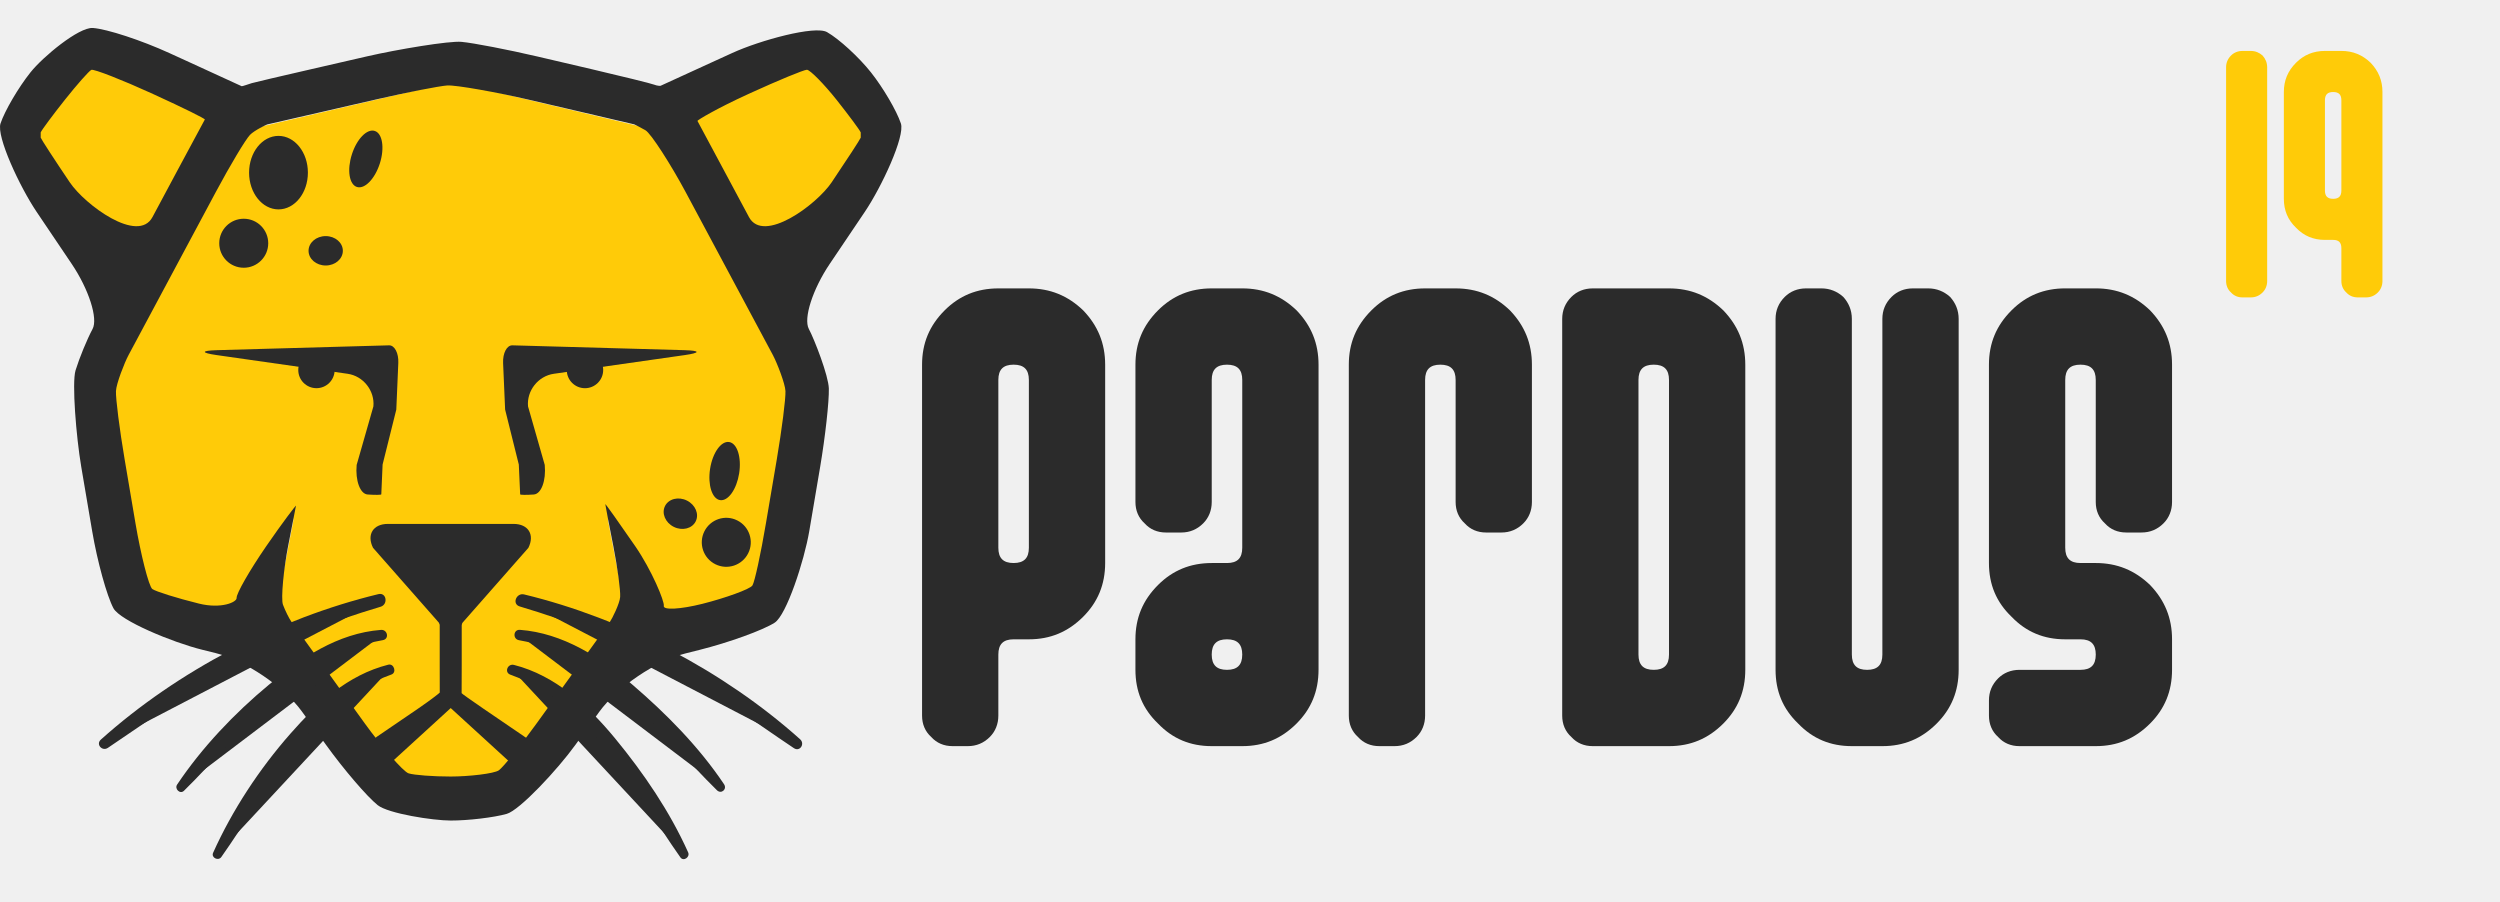
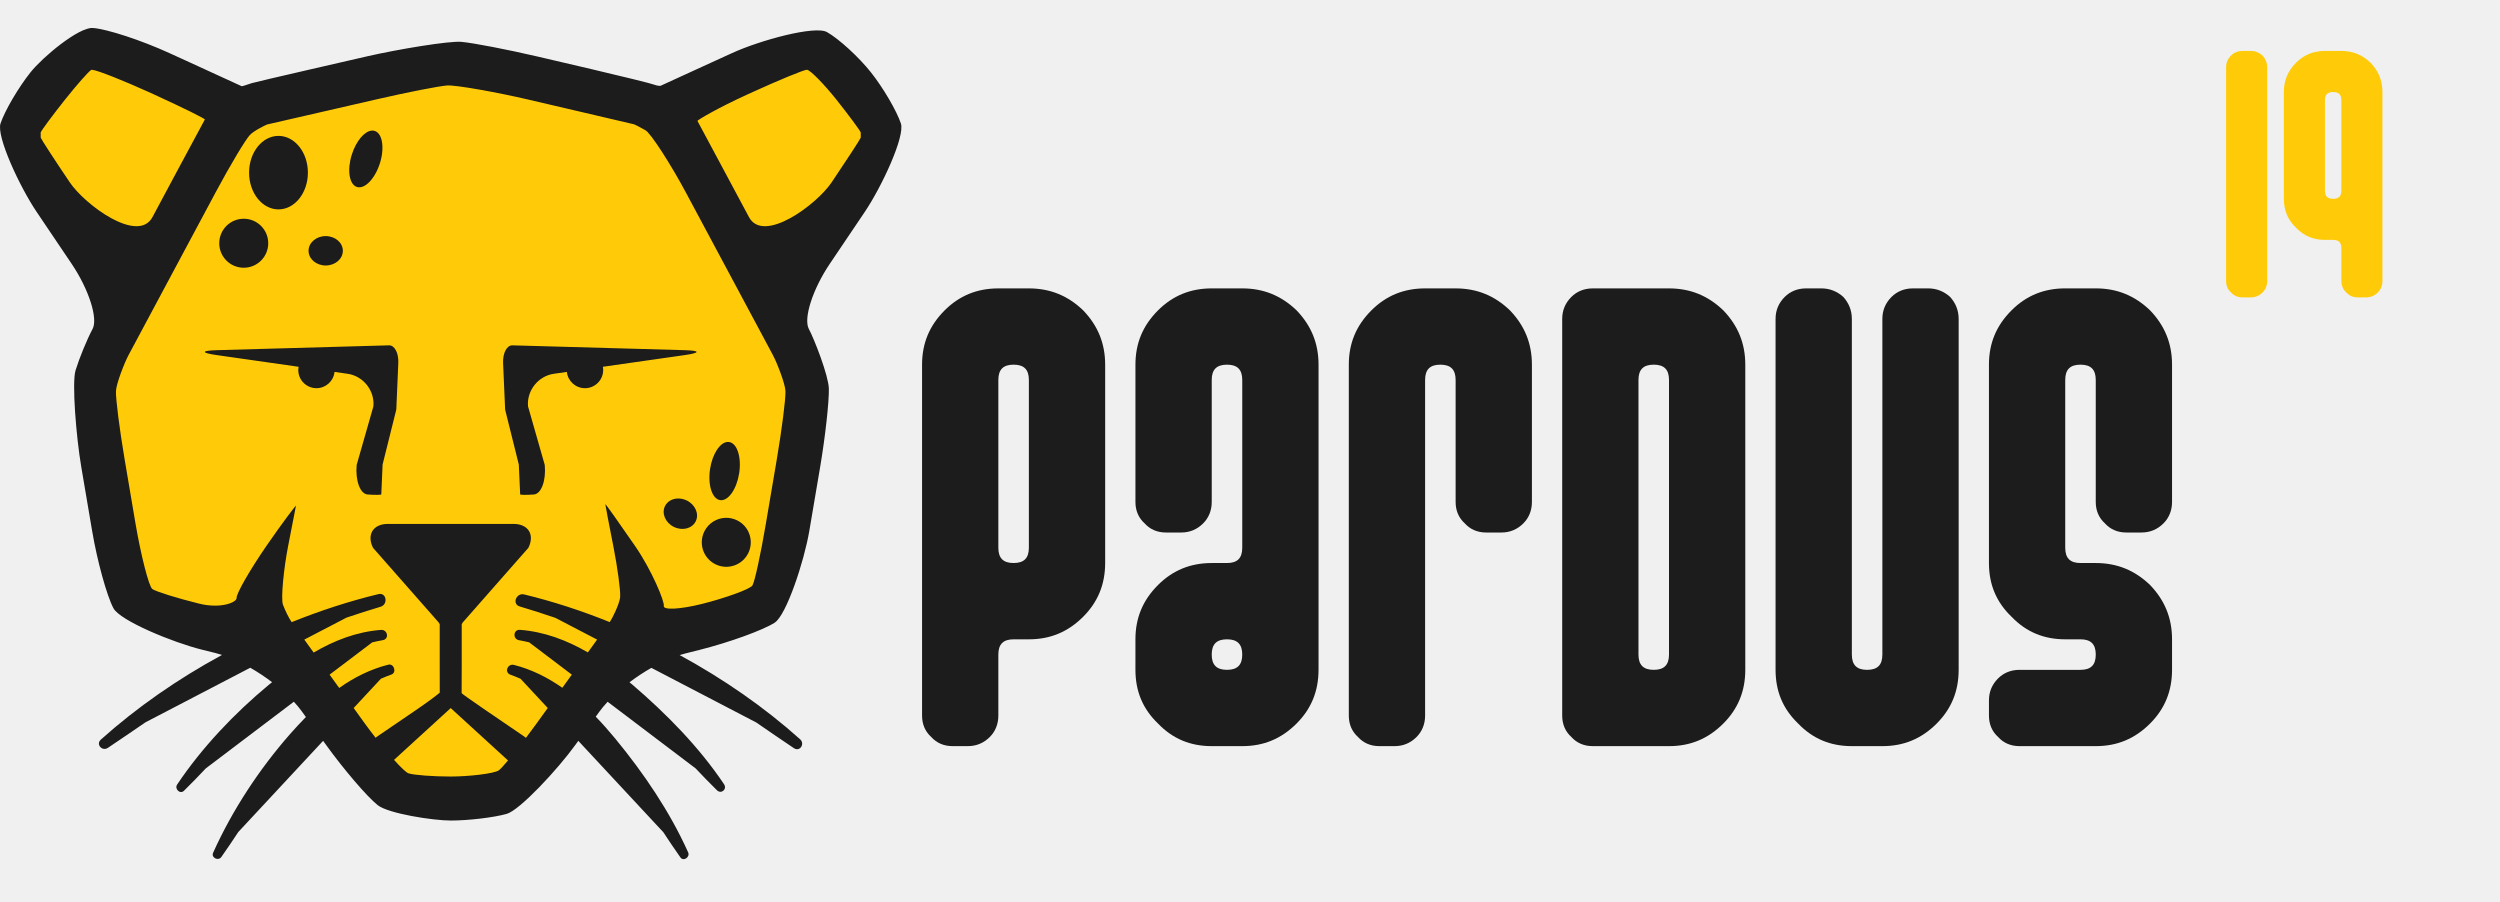
<svg xmlns="http://www.w3.org/2000/svg" width="710" height="256" id="svg5048" version="1.1">
  <defs id="defs5050">
    <style id="current-color-scheme" type="text/css">      .ColorScheme-Text {
        color:#31363b;
      }
      .ColorScheme-Background{
        color:#eff0f1;
      }
      .ColorScheme-ViewText {
        color:#31363b;
      }
      .ColorScheme-ViewBackground{
        color:#fcfcfc;
      }
      .ColorScheme-ViewHover {
        color:#3daee9;
      }
      .ColorScheme-ViewFocus{
        color:#3daee9;
      }
      .ColorScheme-ButtonText {
        color:#31363b;
      }
      .ColorScheme-ButtonBackground{
        color:#eff0f1;
      }
      .ColorScheme-ButtonHover {
        color:#3daee9;
      }
      .ColorScheme-ButtonFocus{
        color:#3daee9;
      }</style>
  </defs>
  <g id="layer1" transform="translate(0,-796.3622)">
    <rect style="fill:#8b9299;fill-opacity:0;stroke:none" id="rect3024" width="20" height="60" x="864" y="543" transform="translate(0,52.36218)" ry="10" />
-     <g id="g4858">
+     <g id="g4713">
      <rect y="796.362" x="0" height="256" width="256" id="rect3861" style="opacity:0;fill:#ffffff;fill-opacity:1;stroke:none;stroke-width:4" />
-       <g style="fill:#ffcb08;fill-opacity:1" transform="matrix(1.299829,0,0,1.299829,-259.3459,577.6763)" id="g5082">
-         <polygon id="polygon5084" points="225.85,234.284 248.776,190.457 218.433,178.322 202.927,198.549 " style="fill:#ffcb08;fill-opacity:1" />
-         <polygon id="polygon5086" points="370.148,234.284 347.224,190.457 377.565,178.322 393.074,198.549 " style="fill:#ffcb08;fill-opacity:1" />
+       <g style="fill:#ffcb08;fill-opacity:1" transform="translate(-4.59483e-4,-1.7495)" id="g4602">
+         <g id="g5082" transform="matrix(1.299829,0,0,1.299829,-259.3459,577.6763)" style="fill:#ffcb08;fill-opacity:1">
+           <polygon style="fill:#ffcb08;fill-opacity:1" points="202.927,198.549 225.85,234.284 248.776,190.457 218.433,178.322 " id="polygon5084" />
+           <polygon style="fill:#ffcb08;fill-opacity:1" points="393.074,198.549 370.148,234.284 347.224,190.457 377.565,178.322 " id="polygon5086" />
+         </g>
+         <path style="fill:#ffcb08;fill-opacity:1;stroke-width:1.3" d="m 219.013,895.985 -30.658,-58.352 c -1.141,-2.156 -4.678,-4.922 -7.022,-5.48 l -0.569,-0.14 -46.123,-10.977 c -3.182,-0.76 -8.991,-0.773 -12.179,-0.025 l -47.221,11.042 -0.588,0.138 c -2.336,0.545 -5.861,3.29 -6.994,5.441 l -30.659,58.352 -4.245,8.067 c -1.343,2.558 -2.167,7.698 -1.688,10.559 l 8.519,51.204 c 0.289,1.743 2.371,4.029 4.053,4.455 l 23.198,5.856 c -0.571,-2.28 4.69,-4.656 4.682,-6.906 L 83.329,943.469 c 0.008,0.446 -0.031,0.906 -0.12,1.362 l -4.429,22.912 c -0.481,2.503 0.487,6.992 1.95,9.066 l 2.451,3.452 11.524,16.261 16.921,23.896 c 1.299,1.826 4.877,3.693 7.096,3.693 h 18.564 c 2.218,0 5.795,-1.867 7.087,-3.693 l 16.765,-23.662 11.566,-16.321 2.566,-3.627 c 1.466,-2.075 2.432,-6.563 1.95,-9.066 l -4.426,-22.912 c -0.081,-0.456 -0.123,-0.916 -0.117,-1.354 l 11.81,25.746 c -0.004,2.277 5.246,4.686 4.662,7.009 l 23.207,-5.943 c 1.685,-0.43 3.772,-2.727 4.059,-4.475 l 8.523,-51.204 c 0.482,-2.861 -0.341,-8 -1.687,-10.559 z" id="path5088" />
      </g>
-       <path id="path5088" d="m 219.013,895.985 -30.658,-58.352 c -1.141,-2.156 -4.678,-4.922 -7.022,-5.48 l -0.569,-0.14 -46.123,-10.977 c -3.182,-0.76 -8.991,-0.773 -12.179,-0.025 l -47.221,11.042 -0.588,0.138 c -2.336,0.545 -5.861,3.29 -6.994,5.441 l -30.659,58.352 -4.245,8.067 c -1.343,2.558 -2.167,7.698 -1.688,10.559 l 8.519,51.204 c 0.289,1.743 2.371,4.029 4.053,4.455 l 23.198,5.856 c -0.571,-2.28 4.69,-4.656 4.682,-6.906 L 83.329,943.469 c 0.008,0.446 -0.031,0.906 -0.12,1.362 l -4.429,22.912 c -0.481,2.503 0.487,6.992 1.95,9.066 l 2.451,3.452 11.524,16.261 16.921,23.896 c 1.299,1.826 4.877,3.693 7.096,3.693 h 18.564 c 2.218,0 5.795,-1.867 7.087,-3.693 l 16.765,-23.662 11.566,-16.321 2.566,-3.627 c 1.466,-2.075 2.432,-6.563 1.95,-9.066 l -4.426,-22.912 c -0.081,-0.456 -0.123,-0.916 -0.117,-1.354 l 11.81,25.746 c -0.004,2.277 5.246,4.686 4.662,7.009 l 23.207,-5.943 c 1.685,-0.43 3.772,-2.727 4.059,-4.475 l 8.523,-51.204 c 0.482,-2.861 -0.341,-8 -1.687,-10.559 z" style="fill:#ffcb08;fill-opacity:1;stroke-width:1.3" />
-       <path style="stroke-width:1.3;fill:#2b2b2b;fill-opacity:1" id="path5090" d="m 255.852,831.422 c -1.219,-3.636 -5.054,-10.161 -8.496,-14.503 -3.45,-4.348 -9.065,-9.494 -12.476,-11.436 -3.413,-1.95 -19.018,2.315 -26.91,5.925 l -5.761,2.63 c -7.893,3.612 -14.461,6.62 -14.593,6.682 -0.129,0.068 -1.057,0 -1.777,-0.298 -0.723,-0.311 -9.504,-2.472 -17.96,-4.449 l -15.138,-3.537 c -8.458,-1.977 -18.205,-3.861 -21.668,-4.187 -3.465,-0.329 -18.243,2.146 -26.698,4.087 l -16.205,3.724 c -8.461,1.939 -15.971,3.705 -16.681,3.92 -0.718,0.211 -2.714,0.938 -2.849,0.866 -0.134,-0.077 -6.955,-3.198 -14.845,-6.81 l -5.754,-2.63 c -7.899,-3.61 -17.64,-6.802 -21.654,-7.097 -4.014,-0.295 -14.288,8.26 -17.734,12.608 -3.455,4.341 -7.279,10.873 -8.505,14.507 -1.226,3.636 5.423,17.958 10.282,25.153 l 9.931,14.73 c 4.851,7.195 7.526,15.512 5.932,18.477 -1.59,2.977 -3.763,8.263 -4.834,11.753 -1.072,3.497 0.166,18.824 1.613,27.384 l 3.103,18.269 c 1.449,8.558 4.172,18.424 6.049,21.924 1.882,3.503 16.769,9.686 25.198,11.774 l 3.771,0.935 c 8.42,2.089 19.47,9.56 24.546,16.6 l 6.807,9.419 c 5.073,7.043 11.696,14.771 14.714,17.179 3.007,2.406 15.729,4.375 20.743,4.375 5.023,0 12.159,-0.848 15.875,-1.882 3.712,-1.033 14.506,-12.628 19.579,-19.672 l 6.695,-9.272 c 5.078,-7.033 16.117,-14.524 24.539,-16.639 l 3.925,-0.987 c 8.418,-2.115 18.044,-5.597 21.386,-7.738 3.344,-2.143 8.38,-17.459 9.833,-26.017 l 3.096,-18.265 c 1.445,-8.563 2.553,-18.55 2.459,-22.209 -0.092,-3.65 -4.088,-13.955 -5.68,-16.932 -1.588,-2.966 1.084,-11.283 5.934,-18.477 l 9.931,-14.73 c 4.854,-7.192 11.502,-21.515 10.275,-25.154 z m -236.035,16.724 c -4.319,-6.398 -8.032,-12.113 -8.258,-12.689 0,0 0,0 0,-0.663 0,-0.831 0,-0.831 0,-0.831 0.331,-0.758 3.43,-4.928 6.877,-9.273 3.455,-4.341 6.829,-8.159 7.504,-8.488 0.672,-0.325 9.007,2.969 16.9,6.571 l 1.234,0.567 c 7.894,3.608 14.237,6.744 14.098,6.968 -0.142,0.225 -3.832,7.078 -7.926,14.735 l -6.942,12.971 c -4.094,7.656 -19.169,-3.464 -23.487,-9.868 z m 203.254,59.276 c 0.095,2.116 -1.018,10.854 -2.464,19.416 l -3.103,18.27 c -1.447,8.554 -3.156,16.439 -3.806,17.511 -0.634,1.071 -7.946,3.651 -14.216,5.228 -6.278,1.577 -11.202,1.835 -10.961,0.585 0.24,-1.26 -3.396,-10.072 -8.086,-16.903 -4.698,-6.825 -8.535,-12.216 -8.528,-11.978 0.007,0.237 1.076,5.844 2.277,11.919 1.197,6.083 2.069,12.576 1.941,14.431 -0.133,1.856 -2.25,6.153 -2.94,7.118 -0.697,0.963 -3.819,5.292 -6.948,9.617 -3.13,4.328 -9.383,13.009 -13.916,19.284 -4.526,6.273 -9.308,12.217 -10.629,13.195 -1.319,0.976 -8.67,1.782 -13.692,1.782 -5.012,0 -10.4,-0.407 -11.968,-0.905 -1.56,-0.495 -7.864,-7.846 -12.435,-14.182 -4.574,-6.338 -10.864,-15.053 -13.973,-19.367 -3.116,-4.314 -6.196,-8.589 -6.866,-9.507 -0.655,-0.916 -1.737,-3.092 -2.394,-4.83 -0.654,-1.742 0.264,-10.552 1.457,-16.635 1.198,-6.075 2.203,-11.244 2.237,-11.489 0.035,-0.243 -3.784,4.721 -8.48,11.549 -4.698,6.832 -8.466,13.421 -8.381,14.646 0.081,1.227 -4.421,3.164 -10.686,1.608 -6.264,-1.553 -12.225,-3.417 -13.241,-4.133 -1.015,-0.716 -3.321,-9.988 -4.774,-18.542 L 35.399,926.839 c -1.451,-8.562 -2.559,-17.299 -2.466,-19.416 0.095,-2.125 2.427,-8.088 3.576,-10.223 1.141,-2.14 5.435,-10.156 9.53,-17.809 l 15.227,-28.452 c 4.093,-7.649 8.474,-14.971 9.733,-16.275 1.261,-1.3 4.717,-2.918 4.876,-2.955 0.164,-0.036 7.21,-1.657 15.672,-3.595 l 15.629,-3.591 c 8.454,-1.943 17.367,-3.69 19.798,-3.885 2.432,-0.194 14.463,1.998 22.92,3.972 l 14.576,3.404 c 8.454,1.977 15.498,3.625 15.65,3.664 0.155,0.033 1.582,0.784 3.169,1.664 1.59,0.881 7.354,9.945 11.45,17.596 l 15.229,28.452 c 4.092,7.652 8.388,15.668 9.53,17.809 1.146,2.136 3.484,8.098 3.572,10.223 z m 21.377,-71.965 c -0.226,0.576 -3.948,6.291 -8.26,12.689 -4.313,6.404 -19.387,17.524 -23.479,9.868 l -6.948,-12.971 c -4.101,-7.657 -7.553,-14.103 -7.679,-14.328 -0.134,-0.224 5.96,-3.767 13.854,-7.375 l 1.228,-0.567 c 7.89,-3.602 15.085,-6.571 15.983,-6.598 0.898,-0.019 4.971,4.174 8.422,8.515 3.442,4.345 6.546,8.515 6.88,9.273 0,0 0,0 0,0.831 0,0.663 0,0.663 0,0.663 z" />
-       <path style="stroke-width:1.3;fill:#2b2b2b;fill-opacity:1" id="path5092" d="m 105.944,951.946 c -1.863,-3.731 0.021,-6.792 4.2,-6.792 h 35.717 c 4.172,0 6.061,3.061 4.201,6.792 l -18.666,21.22 c -1.868,3.733 -4.913,3.733 -6.786,0 z" />
-       <path style="stroke-width:1.3;fill:#2b2b2b;fill-opacity:1" id="path5094" d="m 128.002,997.454 c 0.005,0 2.522,2.307 5.606,5.125 l 12.129,11.085 c 3.09,2.812 6.46,3.094 7.492,0.615 1.033,-2.478 -0.937,-6.424 -4.388,-8.778 l -11.488,-7.835 c -3.45,-2.354 -6.264,-4.356 -6.251,-4.449 0.01,-0.088 0.026,-3.764 0.026,-7.941 v -21.396 c 0,-4.176 -0.629,-9.001 -1.4,-10.72 0,0 0,0 -1.726,0 -1.724,0 -1.724,0 -1.724,0 -0.771,1.718 -1.4,6.542 -1.4,10.72 v 21.396 c 0,4.176 0.008,7.673 0.012,7.772 0.009,0.091 -2.784,2.264 -6.237,4.618 l -11.488,7.835 c -3.448,2.354 -5.428,6.3 -4.39,8.778 1.04,2.48 4.403,2.197 7.491,-0.615 l 12.131,-11.085 c 3.084,-2.818 5.604,-5.125 5.604,-5.125 z" />
-       <g style="fill:#2b2b2b;fill-opacity:1" transform="matrix(1.299829,0,0,1.299829,-259.3459,577.6763)" id="g5096">
-         <path style="fill:#2b2b2b;fill-opacity:1" id="path5098" d="m 246.885,244.751 c -3.453,0.1 -3.48,0.578 -0.063,1.067 l 28.657,4.092 c 3.413,0.489 5.948,3.696 5.627,7.127 l -3.658,12.79 c -0.309,3.431 0.762,6.337 2.396,6.457 1.634,0.12 2.98,0.104 2.99,-0.036 0.005,-0.137 0.14,-3.068 0.284,-6.513 l 2.993,-12.004 c 0.15,-3.446 0.345,-8.027 0.438,-10.181 0.099,-2.154 -0.813,-3.892 -2.019,-3.856 -1.206,0.035 -5.015,0.139 -8.463,0.237 z" />
-         <path style="fill:#2b2b2b;fill-opacity:1" id="path5100" d="m 319.935,243.932 c -3.449,-0.098 -7.259,-0.202 -8.458,-0.237 -1.212,-0.036 -2.124,1.702 -2.032,3.856 0.093,2.154 0.294,6.735 0.442,10.181 l 2.99,12.004 c 0.15,3.444 0.279,6.375 0.295,6.513 0.006,0.14 1.35,0.155 2.983,0.036 1.635,-0.119 2.71,-3.025 2.39,-6.457 l -3.652,-12.79 c -0.317,-3.431 2.216,-6.638 5.627,-7.127 l 28.657,-4.092 c 3.411,-0.489 3.391,-0.967 -0.062,-1.067 z" />
-       </g>
-       <g style="fill:#2b2b2b;fill-opacity:1" transform="matrix(1.299829,0,0,1.299829,-259.3459,577.6763)" id="g5102">
-         <circle style="fill:#2b2b2b;fill-opacity:1" id="circle5104" r="3.974" cy="249.082" cx="268.666" />
-         <path style="fill:#2b2b2b;fill-opacity:1" id="path5106" d="m 331.314,249.082 c 0,2.199 -1.786,3.978 -3.979,3.978 -2.202,0 -3.98,-1.779 -3.98,-3.978 0,-2.195 1.778,-3.974 3.98,-3.974 2.193,-0.001 3.979,1.779 3.979,3.974 z" />
-       </g>
-       <g style="fill:#2b2b2b;fill-opacity:1" transform="matrix(1.299829,0,0,1.299829,-259.3459,577.6763)" id="g5108">
-         <g style="fill:#2b2b2b;fill-opacity:1" id="g5111">
-           <g style="fill:#2b2b2b;fill-opacity:1" id="g5113">
-             <g style="fill:#2b2b2b;fill-opacity:1" id="g5115">
-               <path id="path5117" d="m 282.442,299.431 c -22.72,6.003 -41.634,16.871 -60.114,31.306" style="fill:#2b2b2b;fill-opacity:1" />
-               <path style="fill:#2b2b2b;fill-opacity:1" id="path5119" d="m 282.2,298.054 c -21.88,5.292 -43.854,16.737 -60.637,31.78 -1.164,1.042 0.289,2.639 1.532,1.807 9.16,-6.125 17.966,-12.6 27.651,-17.915 10.139,-5.564 20.881,-9.605 31.939,-12.917 1.686,-0.505 1.297,-3.186 -0.485,-2.755 z" />
-             </g>
-           </g>
-           <g style="fill:#2b2b2b;fill-opacity:1" id="g5121">
-             <g style="fill:#2b2b2b;fill-opacity:1" id="g5123">
-               <path id="path5125" d="m 282.968,306.988 c -16.705,1.636 -33.563,20.751 -43.912,33.257" style="fill:#2b2b2b;fill-opacity:1" />
-               <path style="fill:#2b2b2b;fill-opacity:1" id="path5127" d="m 282.77,305.868 c -9.444,0.723 -17.431,6.122 -24.537,12.016 -7.479,6.204 -14.603,13.695 -20.01,21.778 -0.624,0.933 0.641,2.192 1.491,1.359 12.808,-12.552 24.483,-29.631 43.451,-32.913 1.472,-0.254 1.04,-2.351 -0.395,-2.24 z" />
-             </g>
-           </g>
-           <g style="fill:#2b2b2b;fill-opacity:1" id="g5129">
-             <g style="fill:#2b2b2b;fill-opacity:1" id="g5131">
-               <path id="path5133" d="m 284.562,314.588 c -16.175,4.496 -29.483,26.229 -37.521,40.328" style="fill:#2b2b2b;fill-opacity:1" />
-               <path style="fill:#2b2b2b;fill-opacity:1" id="path5135" d="m 284.364,313.467 c -8.867,2.251 -15.541,8.416 -21.442,15.134 -6.738,7.671 -12.65,16.651 -16.835,25.961 -0.484,1.078 1.134,1.858 1.787,0.937 10.368,-14.624 19.083,-33.416 37.176,-39.883 1.208,-0.432 0.551,-2.463 -0.686,-2.149 z" />
-             </g>
-           </g>
-         </g>
-         <g style="fill:#2b2b2b;fill-opacity:1" id="g5137">
-           <g style="fill:#2b2b2b;fill-opacity:1" id="g5139">
-             <g style="fill:#2b2b2b;fill-opacity:1" id="g5141">
-               <path id="path5143" d="m 313.56,299.431 c 22.718,6.003 41.628,16.871 60.104,31.306" style="fill:#2b2b2b;fill-opacity:1" />
-               <path style="fill:#2b2b2b;fill-opacity:1" id="path5145" d="m 313.074,300.743 c 11.08,3.32 21.741,7.38 31.951,12.85 9.841,5.271 18.705,11.93 27.959,18.114 1.305,0.872 2.469,-0.947 1.359,-1.94 -16.666,-14.924 -38.57,-26.389 -60.299,-31.647 -1.712,-0.415 -2.727,2.097 -0.97,2.623 z" />
-             </g>
-           </g>
-           <g style="fill:#2b2b2b;fill-opacity:1" id="g5147">
-             <g style="fill:#2b2b2b;fill-opacity:1" id="g5149">
-               <path id="path5151" d="m 313.03,306.988 c 16.707,1.636 33.564,20.751 43.913,33.257" style="fill:#2b2b2b;fill-opacity:1" />
-               <path style="fill:#2b2b2b;fill-opacity:1" id="path5153" d="m 312.923,308.121 c 18.863,3.261 30.51,20.297 43.245,32.782 0.946,0.928 2.279,-0.229 1.551,-1.316 -5.477,-8.176 -12.608,-15.396 -20.064,-21.789 -6.961,-5.969 -15.178,-11.229 -24.517,-11.942 -1.482,-0.114 -1.644,2.018 -0.215,2.265 z" />
-             </g>
-           </g>
-           <g style="fill:#2b2b2b;fill-opacity:1" id="g5155">
-             <g style="fill:#2b2b2b;fill-opacity:1" id="g5157">
-               <path id="path5159" d="m 311.435,314.588 c 16.172,4.496 29.49,26.229 37.524,40.328" style="fill:#2b2b2b;fill-opacity:1" />
-               <path style="fill:#2b2b2b;fill-opacity:1" id="path5161" d="m 311.04,315.655 c 18.046,6.457 26.813,25.33 37.144,39.919 0.686,0.968 2.152,-0.075 1.694,-1.095 -4.017,-8.945 -9.716,-17.315 -15.94,-24.875 -5.824,-7.073 -13.024,-13.776 -22.108,-16.083 -1.392,-0.354 -2.199,1.63 -0.79,2.134 z" />
-             </g>
-           </g>
-         </g>
-       </g>
-       <g style="fill:#2b2b2b;fill-opacity:1" transform="matrix(1.299829,0,0,1.299829,-259.3459,577.6763)" id="g5163">
-         <g style="fill:#2b2b2b;fill-opacity:1" id="g5165">
-           <ellipse style="fill:#2b2b2b;fill-opacity:1" id="ellipse5167" ry="8.03" rx="6.425" cy="205.962" cx="260.37" />
-           <path style="fill:#2b2b2b;fill-opacity:1" id="path5169" d="m 258.13,221.388 c 0,2.959 -2.396,5.353 -5.349,5.353 -2.959,0 -5.355,-2.394 -5.355,-5.353 0,-2.956 2.396,-5.353 5.355,-5.353 2.953,0.001 5.349,2.397 5.349,5.353 z" />
-           <path style="fill:#2b2b2b;fill-opacity:1" id="path5171" d="m 282.519,203.942 c -1.077,3.381 -3.318,5.69 -5.011,5.152 -1.688,-0.539 -2.19,-3.713 -1.111,-7.096 1.072,-3.382 3.314,-5.688 5.003,-5.148 1.691,0.537 2.191,3.716 1.119,7.092 z" />
-           <path style="fill:#2b2b2b;fill-opacity:1" id="path5173" d="m 274.432,223.038 c 0,1.778 -1.674,3.214 -3.748,3.214 -2.069,0 -3.746,-1.436 -3.746,-3.214 0,-1.774 1.676,-3.211 3.746,-3.211 2.074,0 3.748,1.437 3.748,3.211 z" />
-         </g>
-         <g style="fill:#2b2b2b;fill-opacity:1" id="g5175">
-           <path style="fill:#2b2b2b;fill-opacity:1" id="path5177" d="m 353.42,284.343 c -1.319,2.646 -0.248,5.858 2.4,7.178 2.646,1.321 5.86,0.247 7.179,-2.398 1.32,-2.649 0.242,-5.866 -2.401,-7.179 -2.643,-1.325 -5.859,-0.248 -7.178,2.399 z" />
-           <path style="fill:#2b2b2b;fill-opacity:1" id="path5179" d="m 354.672,270.667 c -0.546,3.506 0.429,6.572 2.179,6.845 1.759,0.272 3.618,-2.346 4.172,-5.85 0.546,-3.506 -0.429,-6.571 -2.188,-6.842 -1.748,-0.276 -3.616,2.342 -4.163,5.847 z" />
-           <path style="fill:#2b2b2b;fill-opacity:1" id="path5181" d="m 344.822,278.809 c -0.794,1.588 0.067,3.625 1.917,4.547 1.854,0.925 4,0.387 4.787,-1.2 0.796,-1.588 -0.066,-3.624 -1.916,-4.546 -1.851,-0.926 -3.999,-0.387 -4.788,1.199 z" />
-         </g>
-       </g>
+       <path transform="translate(0,796.3622)" id="path5090" d="M 26.387 7.947 C 22.373 7.652 12.098 16.207 8.652 20.555 C 5.197 24.896 1.374 31.428 0.148 35.062 C -1.077 38.698 5.571 53.022 10.43 60.217 L 20.361 74.945 C 25.212 82.14 27.887 90.457 26.293 93.422 C 24.703 96.398 22.53 101.686 21.459 105.176 C 20.387 108.672 21.626 123.999 23.072 132.559 L 26.174 150.828 C 27.623 159.386 30.348 169.252 32.225 172.752 C 34.107 176.255 48.992 182.438 57.422 184.525 L 61.193 185.461 C 61.8 185.611 62.422 185.796 63.053 186 C 50.578 192.766 38.868 200.881 28.648 210.041 C 27.135 211.396 29.023 213.472 30.639 212.391 C 34.225 209.993 37.774 207.562 41.32 205.135 L 71.076 189.639 C 73.206 190.855 75.301 192.247 77.268 193.74 C 76.951 193.999 76.626 194.25 76.312 194.51 C 66.591 202.574 57.331 212.31 50.303 222.816 C 49.492 224.029 51.137 225.667 52.242 224.584 C 54.325 222.542 56.385 220.408 58.443 218.229 L 83.453 199.289 C 84.303 200.212 85.074 201.139 85.738 202.061 L 86.873 203.631 C 85.346 205.195 83.852 206.796 82.408 208.439 C 73.65 218.41 65.965 230.082 60.525 242.184 C 59.896 243.585 61.999 244.6 62.848 243.402 C 64.48 241.1 66.079 238.716 67.674 236.293 L 91.766 210.398 L 92.547 211.48 C 97.62 218.523 104.242 226.251 107.26 228.658 C 110.266 231.064 122.99 233.033 128.004 233.033 C 133.026 233.033 140.161 232.185 143.877 231.15 C 147.589 230.117 158.384 218.524 163.457 211.48 L 164.238 210.398 L 188.391 236.357 C 189.992 238.794 191.598 241.189 193.234 243.5 C 194.126 244.758 196.031 243.402 195.436 242.076 C 190.214 230.449 182.807 219.569 174.717 209.742 C 172.974 207.626 171.132 205.539 169.191 203.537 L 170.152 202.207 C 170.85 201.241 171.669 200.269 172.568 199.301 L 197.557 218.227 C 199.567 220.354 201.579 222.437 203.611 224.43 C 204.841 225.636 206.573 224.132 205.627 222.719 C 198.508 212.091 189.238 202.706 179.547 194.396 C 179.297 194.182 179.032 193.979 178.779 193.766 C 180.755 192.273 182.857 190.885 184.99 189.672 L 214.811 205.203 C 218.349 207.642 221.888 210.083 225.469 212.477 C 227.165 213.61 228.679 211.246 227.236 209.955 C 217.091 200.871 205.442 192.79 193.033 186.045 C 193.595 185.866 194.149 185.705 194.691 185.568 L 198.617 184.582 C 207.035 182.467 216.662 178.985 220.004 176.844 C 223.348 174.7 228.383 159.384 229.836 150.826 L 232.934 132.562 C 234.379 123.999 235.486 114.013 235.393 110.354 C 235.3 106.704 231.305 96.398 229.713 93.422 C 228.125 90.456 230.797 82.138 235.646 74.943 L 245.576 60.215 C 250.43 53.023 257.079 38.7 255.852 35.061 C 254.632 31.425 250.797 24.899 247.355 20.557 C 243.906 16.209 238.292 11.063 234.881 9.121 C 231.468 7.171 215.863 11.435 207.971 15.045 L 202.209 17.676 C 194.316 21.288 187.748 24.295 187.615 24.357 C 187.487 24.425 186.56 24.358 185.84 24.061 C 185.117 23.75 176.334 21.588 167.879 19.611 L 152.742 16.074 C 144.284 14.097 134.537 12.213 131.074 11.887 C 127.609 11.558 112.83 14.032 104.375 15.973 L 88.17 19.697 C 79.709 21.637 72.198 23.401 71.488 23.617 C 70.771 23.828 68.776 24.557 68.641 24.484 C 68.507 24.408 61.685 21.286 53.795 17.674 L 48.041 15.045 C 40.142 11.435 30.401 8.242 26.387 7.947 z M 229.146 19.812 C 230.045 19.793 234.117 23.987 237.568 28.328 C 241.01 32.673 244.115 36.844 244.449 37.602 L 244.449 38.432 L 244.449 39.096 C 244.223 39.672 240.5 45.385 236.188 51.783 C 231.875 58.187 216.801 69.308 212.709 61.652 L 205.762 48.682 C 201.661 41.024 198.208 34.578 198.082 34.354 C 197.948 34.13 204.042 30.587 211.936 26.979 L 213.164 26.412 C 221.054 22.81 228.248 19.84 229.146 19.812 z M 26.154 19.82 C 27.653 19.928 35.441 23.035 42.842 26.412 L 44.074 26.979 C 51.968 30.587 58.311 33.722 58.172 33.947 C 58.03 34.172 54.341 41.024 50.246 48.682 L 43.303 61.652 C 39.208 69.308 24.134 58.187 19.816 51.783 C 15.497 45.385 11.785 39.672 11.559 39.096 L 11.559 38.432 L 11.559 37.602 C 11.89 36.844 14.99 32.673 18.438 28.328 C 21.892 23.987 25.267 20.169 25.941 19.84 C 25.983 19.82 26.054 19.813 26.154 19.82 z M 126.975 24.275 C 129.407 24.082 141.438 26.274 149.895 28.248 L 164.471 31.652 C 172.925 33.629 179.969 35.277 180.121 35.316 C 180.276 35.349 181.702 36.1 183.289 36.98 C 184.879 37.862 190.644 46.925 194.74 54.576 L 209.969 83.027 C 214.061 90.679 218.357 98.695 219.5 100.836 C 220.646 102.972 222.984 108.935 223.072 111.061 C 223.167 113.177 222.054 121.913 220.607 130.475 L 217.504 148.746 C 216.057 157.3 214.347 165.185 213.697 166.258 C 213.063 167.329 205.753 169.908 199.482 171.484 C 193.204 173.061 188.281 173.321 188.521 172.07 C 188.762 170.811 185.123 161.999 180.434 155.168 C 175.736 148.343 171.9 142.952 171.906 143.189 C 171.913 143.426 172.983 149.034 174.184 155.109 C 175.381 161.193 176.254 167.684 176.125 169.539 C 175.992 171.395 173.874 175.692 173.184 176.656 C 173.182 176.658 173.171 176.674 173.17 176.676 C 165.158 173.45 157.001 170.789 148.857 168.818 C 146.632 168.279 145.314 171.545 147.598 172.229 C 151.005 173.249 154.377 174.329 157.723 175.469 L 169.58 181.645 C 168.611 182.986 168.126 183.659 166.953 185.281 C 161.022 181.845 154.587 179.402 147.68 178.875 C 145.753 178.727 145.543 181.497 147.4 181.818 C 148.374 181.987 149.328 182.195 150.273 182.418 L 162.395 191.598 C 161.527 192.8 160.669 193.988 159.703 195.328 C 155.533 192.408 150.978 190.107 145.98 188.838 C 144.171 188.378 143.122 190.956 144.953 191.611 C 145.933 191.962 146.884 192.351 147.822 192.756 L 155.559 201.07 C 154.378 202.706 153.375 204.098 152.32 205.559 C 151.332 206.928 150.339 208.259 149.365 209.549 C 149.188 209.413 149.025 209.265 148.84 209.139 L 137.354 201.303 C 133.904 198.949 131.089 196.947 131.102 196.854 C 131.112 196.765 131.127 193.09 131.127 188.914 L 131.127 177.289 C 131.218 177.133 131.31 176.977 131.396 176.805 L 150.061 155.584 C 151.921 151.853 150.032 148.793 145.859 148.793 L 110.143 148.793 C 105.964 148.793 104.081 151.853 105.943 155.584 L 124.609 176.805 C 124.696 176.978 124.787 177.134 124.879 177.291 L 124.879 188.914 C 124.879 193.09 124.887 196.587 124.891 196.686 C 124.9 196.777 122.107 198.949 118.654 201.303 L 107.166 209.139 C 106.992 209.258 106.838 209.397 106.672 209.523 C 105.612 208.167 104.562 206.789 103.596 205.449 C 102.563 204.018 101.593 202.67 100.441 201.074 L 108.18 192.756 C 109.157 192.332 110.148 191.926 111.17 191.561 C 112.74 190.999 111.887 188.359 110.279 188.768 C 105.113 190.079 100.521 192.418 96.334 195.381 C 95.351 194.018 94.489 192.824 93.605 191.6 L 105.707 182.434 C 106.697 182.197 107.699 181.98 108.721 181.803 C 110.634 181.473 110.072 178.746 108.207 178.891 C 101.271 179.422 94.94 181.893 89.078 185.324 C 87.881 183.666 87.415 183.022 86.422 181.646 L 98.42 175.398 C 101.623 174.317 104.847 173.288 108.096 172.314 C 110.287 171.658 109.781 168.172 107.465 168.732 C 99.208 170.729 90.947 173.42 82.838 176.684 C 82.83 176.672 82.766 176.585 82.758 176.574 C 82.103 175.658 81.021 173.482 80.363 171.744 C 79.709 170.002 80.627 161.193 81.82 155.109 C 83.019 149.034 84.023 143.865 84.057 143.619 C 84.092 143.376 80.272 148.34 75.576 155.168 C 70.879 162 67.111 168.589 67.195 169.814 C 67.276 171.041 62.775 172.978 56.51 171.422 C 50.246 169.869 44.284 168.005 43.268 167.289 C 42.252 166.573 39.947 157.302 38.494 148.748 L 35.398 130.477 C 33.948 121.915 32.84 113.177 32.934 111.061 C 33.028 108.935 35.361 102.974 36.51 100.838 C 37.651 98.698 41.943 90.683 46.039 83.029 L 61.268 54.578 C 65.361 46.929 69.74 39.606 71 38.303 C 72.261 37.003 75.718 35.384 75.877 35.348 C 76.041 35.311 83.087 33.69 91.549 31.752 L 107.178 28.16 C 115.632 26.217 124.544 24.47 126.975 24.275 z M 105.574 37.092 C 103.527 37.255 101.143 40.03 99.924 43.877 C 98.521 48.274 99.173 52.399 101.367 53.1 C 103.568 53.799 106.481 50.799 107.881 46.404 C 109.274 42.016 108.624 37.884 106.426 37.186 C 106.151 37.098 105.867 37.068 105.574 37.092 z M 79.09 38.592 A 8.351 10.438 0 0 0 70.738 49.029 A 8.351 10.438 0 0 0 79.09 59.467 A 8.351 10.438 0 0 0 87.441 49.029 A 8.351 10.438 0 0 0 79.09 38.592 z M 69.227 62.123 C 65.38 62.123 62.266 65.238 62.266 69.08 C 62.266 72.926 65.38 76.039 69.227 76.039 C 73.065 76.039 76.18 72.926 76.18 69.08 C 76.18 65.238 73.065 62.124 69.227 62.123 z M 92.496 67.051 C 89.805 67.051 87.627 68.919 87.627 71.225 C 87.627 73.536 89.807 75.402 92.496 75.402 C 95.192 75.402 97.369 73.536 97.369 71.225 C 97.369 68.919 95.192 67.051 92.496 67.051 z M 110.494 98.074 C 108.927 98.12 103.976 98.255 99.494 98.383 L 61.562 99.449 C 57.074 99.579 57.039 100.2 61.48 100.836 L 84.793 104.164 A 5.166 5.166 0 0 0 84.709 105.078 A 5.166 5.166 0 0 0 89.873 110.244 A 5.166 5.166 0 0 0 95.01 105.623 L 98.73 106.154 C 103.167 106.79 106.46 110.958 106.043 115.418 L 101.289 132.043 C 100.887 136.503 102.28 140.28 104.404 140.436 C 106.528 140.592 108.276 140.571 108.289 140.389 C 108.295 140.211 108.471 136.402 108.658 131.924 L 112.549 116.32 C 112.744 111.841 112.998 105.886 113.119 103.086 C 113.248 100.286 112.062 98.027 110.494 98.074 z M 145.521 98.076 C 143.946 98.029 142.759 100.288 142.879 103.088 C 143 105.888 143.263 111.843 143.455 116.322 L 147.34 131.926 C 147.535 136.402 147.704 140.211 147.725 140.391 C 147.733 140.573 149.479 140.592 151.602 140.438 C 153.727 140.283 155.125 136.506 154.709 132.045 L 149.961 115.42 C 149.549 110.96 152.842 106.792 157.275 106.156 L 160.988 105.625 C 161.261 108.226 163.456 110.248 166.133 110.248 C 168.983 110.248 171.305 107.936 171.305 105.078 C 171.305 104.766 171.274 104.461 171.221 104.164 L 194.525 100.836 C 198.959 100.2 198.932 99.579 194.443 99.449 L 156.516 98.385 C 152.033 98.257 147.08 98.122 145.521 98.076 z M 206.65 125.512 C 204.509 125.607 202.335 128.864 201.668 133.135 C 200.958 137.692 202.225 141.678 204.5 142.033 C 206.786 142.387 209.202 138.982 209.922 134.428 C 210.632 129.871 209.365 125.887 207.078 125.535 C 206.936 125.513 206.793 125.505 206.65 125.512 z M 192.332 141.58 C 190.837 141.673 189.504 142.43 188.863 143.719 C 187.831 145.783 188.951 148.43 191.355 149.629 C 193.765 150.831 196.555 150.131 197.578 148.068 C 198.613 146.004 197.493 143.359 195.088 142.16 C 194.186 141.709 193.229 141.525 192.332 141.58 z M 206.029 147.061 C 203.563 147.145 201.218 148.547 200.039 150.912 C 198.325 154.351 199.718 158.526 203.16 160.242 C 206.6 161.959 210.776 160.563 212.49 157.125 C 214.206 153.682 212.805 149.5 209.369 147.793 C 208.296 147.255 207.15 147.022 206.029 147.061 z M 128.002 201.092 C 128.007 201.092 130.523 203.399 133.607 206.217 L 144.275 215.967 C 143.129 217.32 142.152 218.413 141.691 218.754 C 140.372 219.73 133.023 220.535 128 220.535 C 122.988 220.535 117.599 220.129 116.031 219.631 C 115.363 219.419 113.805 217.91 111.906 215.803 L 122.398 206.217 C 125.483 203.399 128.002 201.092 128.002 201.092 z " style="fill:#1c1c1c;fill-opacity:1;stroke-width:1.3" />
    </g>
-     <g aria-label="pardus" style="font-style:normal;font-variant:normal;font-weight:normal;font-stretch:normal;font-size:66.667px;line-height:25px;font-family:Pardus;-inkscape-font-specification:Pardus;letter-spacing:0px;word-spacing:0px;fill:#2b2b2b;fill-opacity:1;stroke:none;stroke-width:1px;stroke-linecap:butt;stroke-linejoin:miter;stroke-opacity:1" id="text4577" transform="matrix(2.59999,0,0,2.6,133.327,-1887.58)">
-       <path d="m 69.438,1093.785 c 0,2.333 -0.8,4.267 -2.4,5.867 -1.667,1.667 -3.6,2.467 -5.933,2.467 0,0 -1.667,0 -1.667,0 -1.133,0 -1.667,0.533 -1.667,1.667 0,0 0,6.667 0,6.667 0,0.933 -0.333,1.733 -0.933,2.333 -0.667,0.667 -1.467,1 -2.4,1 0,0 -1.667,0 -1.667,0 -0.933,0 -1.733,-0.333 -2.333,-1 -0.667,-0.6 -1,-1.4 -1,-2.333 0,0 0,-38.333 0,-38.333 0,-2.333 0.8,-4.267 2.467,-5.933 1.6,-1.6 3.533,-2.4 5.867,-2.4 0,0 3.333,0 3.333,0 2.333,0 4.267,0.8 5.933,2.4 1.6,1.667 2.4,3.6 2.4,5.933 0,0 0,21.667 0,21.667 z m -8.333,-1.667 c 0,0 0,-18.333 0,-18.333 0,-1.133 -0.533,-1.667 -1.667,-1.667 -1.133,0 -1.667,0.533 -1.667,1.667 0,0 0,18.333 0,18.333 0,1.133 0.533,1.667 1.667,1.667 1.133,0 1.667,-0.533 1.667,-1.667 z" id="path4579" style="fill:#2b2b2b;fill-opacity:1" />
-       <path d="m 92.745,1105.452 c 0,2.333 -0.8,4.267 -2.4,5.867 -1.667,1.667 -3.6,2.467 -5.933,2.467 0,0 -3.333,0 -3.333,0 -2.333,0 -4.267,-0.8 -5.867,-2.467 -1.667,-1.6 -2.467,-3.533 -2.467,-5.867 0,0 0,-3.333 0,-3.333 0,-2.333 0.8,-4.267 2.467,-5.933 1.6,-1.6 3.533,-2.4 5.867,-2.4 0,0 1.667,0 1.667,0 1.133,0 1.667,-0.533 1.667,-1.667 0,0 0,-18.333 0,-18.333 0,-1.133 -0.533,-1.667 -1.667,-1.667 -1.133,0 -1.667,0.533 -1.667,1.667 0,0 0,13.333 0,13.333 0,0.933 -0.333,1.733 -0.933,2.333 -0.667,0.667 -1.467,1 -2.4,1 0,0 -1.667,0 -1.667,0 -0.933,0 -1.733,-0.333 -2.333,-1 -0.667,-0.6 -1,-1.4 -1,-2.333 0,0 0,-15 0,-15 0,-2.333 0.8,-4.267 2.467,-5.933 1.6,-1.6 3.533,-2.4 5.867,-2.4 0,0 3.333,0 3.333,0 2.333,0 4.267,0.8 5.933,2.4 1.6,1.667 2.4,3.6 2.4,5.933 0,0 0,33.333 0,33.333 z m -8.333,-1.667 c 0,-1.133 -0.533,-1.667 -1.667,-1.667 -1.133,0 -1.667,0.533 -1.667,1.667 0,1.133 0.533,1.667 1.667,1.667 1.133,0 1.667,-0.533 1.667,-1.667 z" id="path4581" style="fill:#2b2b2b;fill-opacity:1" />
-       <path d="m 116.053,1087.119 c 0,0.933 -0.333,1.733 -0.933,2.333 -0.667,0.667 -1.467,1 -2.4,1 0,0 -1.667,0 -1.667,0 -0.933,0 -1.733,-0.333 -2.333,-1 -0.667,-0.6 -1,-1.4 -1,-2.333 0,0 0,-13.333 0,-13.333 0,-1.133 -0.533,-1.667 -1.667,-1.667 -1.133,0 -1.667,0.533 -1.667,1.667 0,0 0,36.667 0,36.667 0,0.933 -0.333,1.733 -0.933,2.333 -0.667,0.667 -1.467,1 -2.4,1 0,0 -1.667,0 -1.667,0 -0.933,0 -1.733,-0.333 -2.333,-1 -0.667,-0.6 -1,-1.4 -1,-2.333 0,0 0,-38.333 0,-38.333 0,-2.333 0.8,-4.267 2.467,-5.933 1.6,-1.6 3.533,-2.4 5.867,-2.4 0,0 3.333,0 3.333,0 2.333,0 4.267,0.8 5.933,2.4 1.6,1.667 2.4,3.6 2.4,5.933 0,0 0,15 0,15 z" id="path4583" style="fill:#2b2b2b;fill-opacity:1" />
-       <path d="m 139.36,1105.452 c 0,2.333 -0.8,4.267 -2.4,5.867 -1.667,1.667 -3.6,2.467 -5.933,2.467 0,0 -8.333,0 -8.333,0 -0.933,0 -1.733,-0.333 -2.333,-1 -0.667,-0.6 -1,-1.4 -1,-2.333 0,0 0,-43.333 0,-43.333 0,-0.933 0.333,-1.733 1,-2.4 0.6,-0.6 1.4,-0.933 2.333,-0.933 0,0 8.333,0 8.333,0 2.333,0 4.267,0.8 5.933,2.4 1.6,1.667 2.4,3.6 2.4,5.933 0,0 0,33.333 0,33.333 z m -8.333,-1.667 c 0,0 0,-30 0,-30 0,-1.133 -0.533,-1.667 -1.667,-1.667 -1.133,0 -1.667,0.533 -1.667,1.667 0,0 0,30 0,30 0,1.133 0.533,1.667 1.667,1.667 1.133,0 1.667,-0.533 1.667,-1.667 z" id="path4585" style="fill:#2b2b2b;fill-opacity:1" />
-       <path d="m 162.667,1105.452 c 0,2.333 -0.8,4.267 -2.4,5.867 -1.667,1.667 -3.6,2.467 -5.933,2.467 0,0 -3.333,0 -3.333,0 -2.333,0 -4.267,-0.8 -5.867,-2.467 -1.667,-1.6 -2.467,-3.533 -2.467,-5.867 0,0 0,-38.333 0,-38.333 0,-0.933 0.333,-1.733 1,-2.4 0.6,-0.6 1.4,-0.933 2.333,-0.933 0,0 1.667,0 1.667,0 0.933,0 1.733,0.333 2.4,0.933 0.6,0.667 0.933,1.467 0.933,2.4 0,0 0,36.667 0,36.667 0,1.133 0.533,1.667 1.667,1.667 1.133,0 1.667,-0.533 1.667,-1.667 0,0 0,-36.667 0,-36.667 0,-0.933 0.333,-1.733 1,-2.4 0.6,-0.6 1.4,-0.933 2.333,-0.933 0,0 1.667,0 1.667,0 0.933,0 1.733,0.333 2.4,0.933 0.6,0.667 0.933,1.467 0.933,2.4 0,0 0,38.333 0,38.333 z" id="path4587" style="fill:#2b2b2b;fill-opacity:1" />
-       <path d="m 185.975,1105.452 c 0,2.333 -0.8,4.267 -2.4,5.867 -1.667,1.667 -3.6,2.467 -5.933,2.467 0,0 -8.333,0 -8.333,0 -0.933,0 -1.733,-0.333 -2.333,-1 -0.667,-0.6 -1,-1.4 -1,-2.333 0,0 0,-1.667 0,-1.667 0,-0.933 0.333,-1.733 1,-2.4 0.6,-0.6 1.4,-0.933 2.333,-0.933 0,0 6.667,0 6.667,0 1.133,0 1.667,-0.533 1.667,-1.667 0,-1.133 -0.533,-1.667 -1.667,-1.667 0,0 -1.667,0 -1.667,0 -2.333,0 -4.267,-0.8 -5.867,-2.467 -1.667,-1.6 -2.467,-3.533 -2.467,-5.867 0,0 0,-21.667 0,-21.667 0,-2.333 0.8,-4.267 2.467,-5.933 1.6,-1.6 3.533,-2.4 5.867,-2.4 0,0 3.333,0 3.333,0 2.333,0 4.267,0.8 5.933,2.4 1.6,1.667 2.4,3.6 2.4,5.933 0,0 0,15 0,15 0,0.933 -0.333,1.733 -0.933,2.333 -0.667,0.667 -1.467,1 -2.4,1 0,0 -1.667,0 -1.667,0 -0.933,0 -1.733,-0.333 -2.333,-1 -0.667,-0.6 -1,-1.4 -1,-2.333 0,0 0,-13.333 0,-13.333 0,-1.133 -0.533,-1.667 -1.667,-1.667 -1.133,0 -1.667,0.533 -1.667,1.667 0,0 0,18.333 0,18.333 0,1.133 0.533,1.667 1.667,1.667 0,0 1.667,0 1.667,0 2.333,0 4.267,0.8 5.933,2.4 1.6,1.667 2.4,3.6 2.4,5.933 0,0 0,3.333 0,3.333 z m -39.467,-28.867 c 0,0 0,0 0,0 z" id="path4589" style="fill:#2b2b2b;fill-opacity:1" />
+     <g aria-label="pardus" style="font-style:normal;font-variant:normal;font-weight:normal;font-stretch:normal;font-size:66.667px;line-height:25px;font-family:Pardus;-inkscape-font-specification:Pardus;letter-spacing:0px;word-spacing:0px;fill:#1c1c1c;fill-opacity:1;stroke:none;stroke-width:1px;stroke-linecap:butt;stroke-linejoin:miter;stroke-opacity:1" id="text4577" transform="matrix(2.59999,0,0,2.6,133.327,-1887.58)">
+       <path d="m 69.438,1093.785 c 0,2.333 -0.8,4.267 -2.4,5.867 -1.667,1.667 -3.6,2.467 -5.933,2.467 0,0 -1.667,0 -1.667,0 -1.133,0 -1.667,0.533 -1.667,1.667 0,0 0,6.667 0,6.667 0,0.933 -0.333,1.733 -0.933,2.333 -0.667,0.667 -1.467,1 -2.4,1 0,0 -1.667,0 -1.667,0 -0.933,0 -1.733,-0.333 -2.333,-1 -0.667,-0.6 -1,-1.4 -1,-2.333 0,0 0,-38.333 0,-38.333 0,-2.333 0.8,-4.267 2.467,-5.933 1.6,-1.6 3.533,-2.4 5.867,-2.4 0,0 3.333,0 3.333,0 2.333,0 4.267,0.8 5.933,2.4 1.6,1.667 2.4,3.6 2.4,5.933 0,0 0,21.667 0,21.667 z m -8.333,-1.667 c 0,0 0,-18.333 0,-18.333 0,-1.133 -0.533,-1.667 -1.667,-1.667 -1.133,0 -1.667,0.533 -1.667,1.667 0,0 0,18.333 0,18.333 0,1.133 0.533,1.667 1.667,1.667 1.133,0 1.667,-0.533 1.667,-1.667 z" id="path4579" style="fill:#1c1c1c;fill-opacity:1" />
+       <path d="m 92.745,1105.452 c 0,2.333 -0.8,4.267 -2.4,5.867 -1.667,1.667 -3.6,2.467 -5.933,2.467 0,0 -3.333,0 -3.333,0 -2.333,0 -4.267,-0.8 -5.867,-2.467 -1.667,-1.6 -2.467,-3.533 -2.467,-5.867 0,0 0,-3.333 0,-3.333 0,-2.333 0.8,-4.267 2.467,-5.933 1.6,-1.6 3.533,-2.4 5.867,-2.4 0,0 1.667,0 1.667,0 1.133,0 1.667,-0.533 1.667,-1.667 0,0 0,-18.333 0,-18.333 0,-1.133 -0.533,-1.667 -1.667,-1.667 -1.133,0 -1.667,0.533 -1.667,1.667 0,0 0,13.333 0,13.333 0,0.933 -0.333,1.733 -0.933,2.333 -0.667,0.667 -1.467,1 -2.4,1 0,0 -1.667,0 -1.667,0 -0.933,0 -1.733,-0.333 -2.333,-1 -0.667,-0.6 -1,-1.4 -1,-2.333 0,0 0,-15 0,-15 0,-2.333 0.8,-4.267 2.467,-5.933 1.6,-1.6 3.533,-2.4 5.867,-2.4 0,0 3.333,0 3.333,0 2.333,0 4.267,0.8 5.933,2.4 1.6,1.667 2.4,3.6 2.4,5.933 0,0 0,33.333 0,33.333 z m -8.333,-1.667 c 0,-1.133 -0.533,-1.667 -1.667,-1.667 -1.133,0 -1.667,0.533 -1.667,1.667 0,1.133 0.533,1.667 1.667,1.667 1.133,0 1.667,-0.533 1.667,-1.667 z" id="path4581" style="fill:#1c1c1c;fill-opacity:1" />
+       <path d="m 116.053,1087.119 c 0,0.933 -0.333,1.733 -0.933,2.333 -0.667,0.667 -1.467,1 -2.4,1 0,0 -1.667,0 -1.667,0 -0.933,0 -1.733,-0.333 -2.333,-1 -0.667,-0.6 -1,-1.4 -1,-2.333 0,0 0,-13.333 0,-13.333 0,-1.133 -0.533,-1.667 -1.667,-1.667 -1.133,0 -1.667,0.533 -1.667,1.667 0,0 0,36.667 0,36.667 0,0.933 -0.333,1.733 -0.933,2.333 -0.667,0.667 -1.467,1 -2.4,1 0,0 -1.667,0 -1.667,0 -0.933,0 -1.733,-0.333 -2.333,-1 -0.667,-0.6 -1,-1.4 -1,-2.333 0,0 0,-38.333 0,-38.333 0,-2.333 0.8,-4.267 2.467,-5.933 1.6,-1.6 3.533,-2.4 5.867,-2.4 0,0 3.333,0 3.333,0 2.333,0 4.267,0.8 5.933,2.4 1.6,1.667 2.4,3.6 2.4,5.933 0,0 0,15 0,15 z" id="path4583" style="fill:#1c1c1c;fill-opacity:1" />
+       <path d="m 139.36,1105.452 c 0,2.333 -0.8,4.267 -2.4,5.867 -1.667,1.667 -3.6,2.467 -5.933,2.467 0,0 -8.333,0 -8.333,0 -0.933,0 -1.733,-0.333 -2.333,-1 -0.667,-0.6 -1,-1.4 -1,-2.333 0,0 0,-43.333 0,-43.333 0,-0.933 0.333,-1.733 1,-2.4 0.6,-0.6 1.4,-0.933 2.333,-0.933 0,0 8.333,0 8.333,0 2.333,0 4.267,0.8 5.933,2.4 1.6,1.667 2.4,3.6 2.4,5.933 0,0 0,33.333 0,33.333 z m -8.333,-1.667 c 0,0 0,-30 0,-30 0,-1.133 -0.533,-1.667 -1.667,-1.667 -1.133,0 -1.667,0.533 -1.667,1.667 0,0 0,30 0,30 0,1.133 0.533,1.667 1.667,1.667 1.133,0 1.667,-0.533 1.667,-1.667 z" id="path4585" style="fill:#1c1c1c;fill-opacity:1" />
+       <path d="m 162.667,1105.452 c 0,2.333 -0.8,4.267 -2.4,5.867 -1.667,1.667 -3.6,2.467 -5.933,2.467 0,0 -3.333,0 -3.333,0 -2.333,0 -4.267,-0.8 -5.867,-2.467 -1.667,-1.6 -2.467,-3.533 -2.467,-5.867 0,0 0,-38.333 0,-38.333 0,-0.933 0.333,-1.733 1,-2.4 0.6,-0.6 1.4,-0.933 2.333,-0.933 0,0 1.667,0 1.667,0 0.933,0 1.733,0.333 2.4,0.933 0.6,0.667 0.933,1.467 0.933,2.4 0,0 0,36.667 0,36.667 0,1.133 0.533,1.667 1.667,1.667 1.133,0 1.667,-0.533 1.667,-1.667 0,0 0,-36.667 0,-36.667 0,-0.933 0.333,-1.733 1,-2.4 0.6,-0.6 1.4,-0.933 2.333,-0.933 0,0 1.667,0 1.667,0 0.933,0 1.733,0.333 2.4,0.933 0.6,0.667 0.933,1.467 0.933,2.4 0,0 0,38.333 0,38.333 z" id="path4587" style="fill:#1c1c1c;fill-opacity:1" />
+       <path d="m 185.975,1105.452 c 0,2.333 -0.8,4.267 -2.4,5.867 -1.667,1.667 -3.6,2.467 -5.933,2.467 0,0 -8.333,0 -8.333,0 -0.933,0 -1.733,-0.333 -2.333,-1 -0.667,-0.6 -1,-1.4 -1,-2.333 0,0 0,-1.667 0,-1.667 0,-0.933 0.333,-1.733 1,-2.4 0.6,-0.6 1.4,-0.933 2.333,-0.933 0,0 6.667,0 6.667,0 1.133,0 1.667,-0.533 1.667,-1.667 0,-1.133 -0.533,-1.667 -1.667,-1.667 0,0 -1.667,0 -1.667,0 -2.333,0 -4.267,-0.8 -5.867,-2.467 -1.667,-1.6 -2.467,-3.533 -2.467,-5.867 0,0 0,-21.667 0,-21.667 0,-2.333 0.8,-4.267 2.467,-5.933 1.6,-1.6 3.533,-2.4 5.867,-2.4 0,0 3.333,0 3.333,0 2.333,0 4.267,0.8 5.933,2.4 1.6,1.667 2.4,3.6 2.4,5.933 0,0 0,15 0,15 0,0.933 -0.333,1.733 -0.933,2.333 -0.667,0.667 -1.467,1 -2.4,1 0,0 -1.667,0 -1.667,0 -0.933,0 -1.733,-0.333 -2.333,-1 -0.667,-0.6 -1,-1.4 -1,-2.333 0,0 0,-13.333 0,-13.333 0,-1.133 -0.533,-1.667 -1.667,-1.667 -1.133,0 -1.667,0.533 -1.667,1.667 0,0 0,18.333 0,18.333 0,1.133 0.533,1.667 1.667,1.667 0,0 1.667,0 1.667,0 2.333,0 4.267,0.8 5.933,2.4 1.6,1.667 2.4,3.6 2.4,5.933 0,0 0,3.333 0,3.333 z m -39.467,-28.867 c 0,0 0,0 0,0 z" id="path4589" style="fill:#1c1c1c;fill-opacity:1" />
    </g>
    <g aria-label="19" style="font-style:normal;font-variant:normal;font-weight:normal;font-stretch:normal;font-size:66.667px;line-height:25px;font-family:Pardus;-inkscape-font-specification:Pardus;letter-spacing:0px;word-spacing:0px;fill:#ffcb08;fill-opacity:1;stroke:none;stroke-width:1px;stroke-linecap:butt;stroke-linejoin:miter;stroke-opacity:1" id="text4842" transform="matrix(1.4,0,0,1.4,797.9026,-332.4056)">
      <path d="m -110.019,863.261 c 0,0.933 -0.333,1.733 -0.933,2.333 -0.667,0.667 -1.467,1 -2.4,1 0,0 -1.667,0 -1.667,0 -0.933,0 -1.733,-0.333 -2.333,-1 -0.667,-0.6 -1,-1.4 -1,-2.333 0,0 0,-43.333 0,-43.333 0,-0.933 0.333,-1.733 1,-2.4 0.6,-0.6 1.4,-0.933 2.333,-0.933 0,0 1.667,0 1.667,0 0.933,0 1.733,0.333 2.4,0.933 0.6,0.667 0.933,1.467 0.933,2.4 0,0 0,43.333 0,43.333 z" id="path4844" style="fill:#ffcb08;fill-opacity:1" />
      <path d="m -86.633,863.261 c 0,0.933 -0.333,1.733 -0.933,2.333 -0.667,0.667 -1.467,1 -2.4,1 0,0 -1.667,0 -1.667,0 -0.933,0 -1.733,-0.333 -2.333,-1 -0.667,-0.6 -1,-1.4 -1,-2.333 0,0 0,-6.667 0,-6.667 0,-1.133 -0.533,-1.667 -1.667,-1.667 0,0 -1.667,0 -1.667,0 -2.333,0 -4.267,-0.8 -5.867,-2.467 -1.667,-1.6 -2.467,-3.533 -2.467,-5.867 0,0 0,-21.667 0,-21.667 0,-2.333 0.8,-4.267 2.467,-5.933 1.6,-1.6 3.533,-2.4 5.867,-2.4 0,0 3.333,0 3.333,0 2.333,0 4.267,0.8 5.933,2.4 1.6,1.667 2.4,3.6 2.4,5.933 0,0 0,38.333 0,38.333 z m -8.333,-18.333 c 0,0 0,-18.333 0,-18.333 0,-1.133 -0.533,-1.667 -1.667,-1.667 -1.133,0 -1.667,0.533 -1.667,1.667 0,0 0,18.333 0,18.333 0,1.133 0.533,1.667 1.667,1.667 1.133,0 1.667,-0.533 1.667,-1.667 z" id="path4846" style="fill:#ffcb08;fill-opacity:1" />
    </g>
  </g>
</svg>
